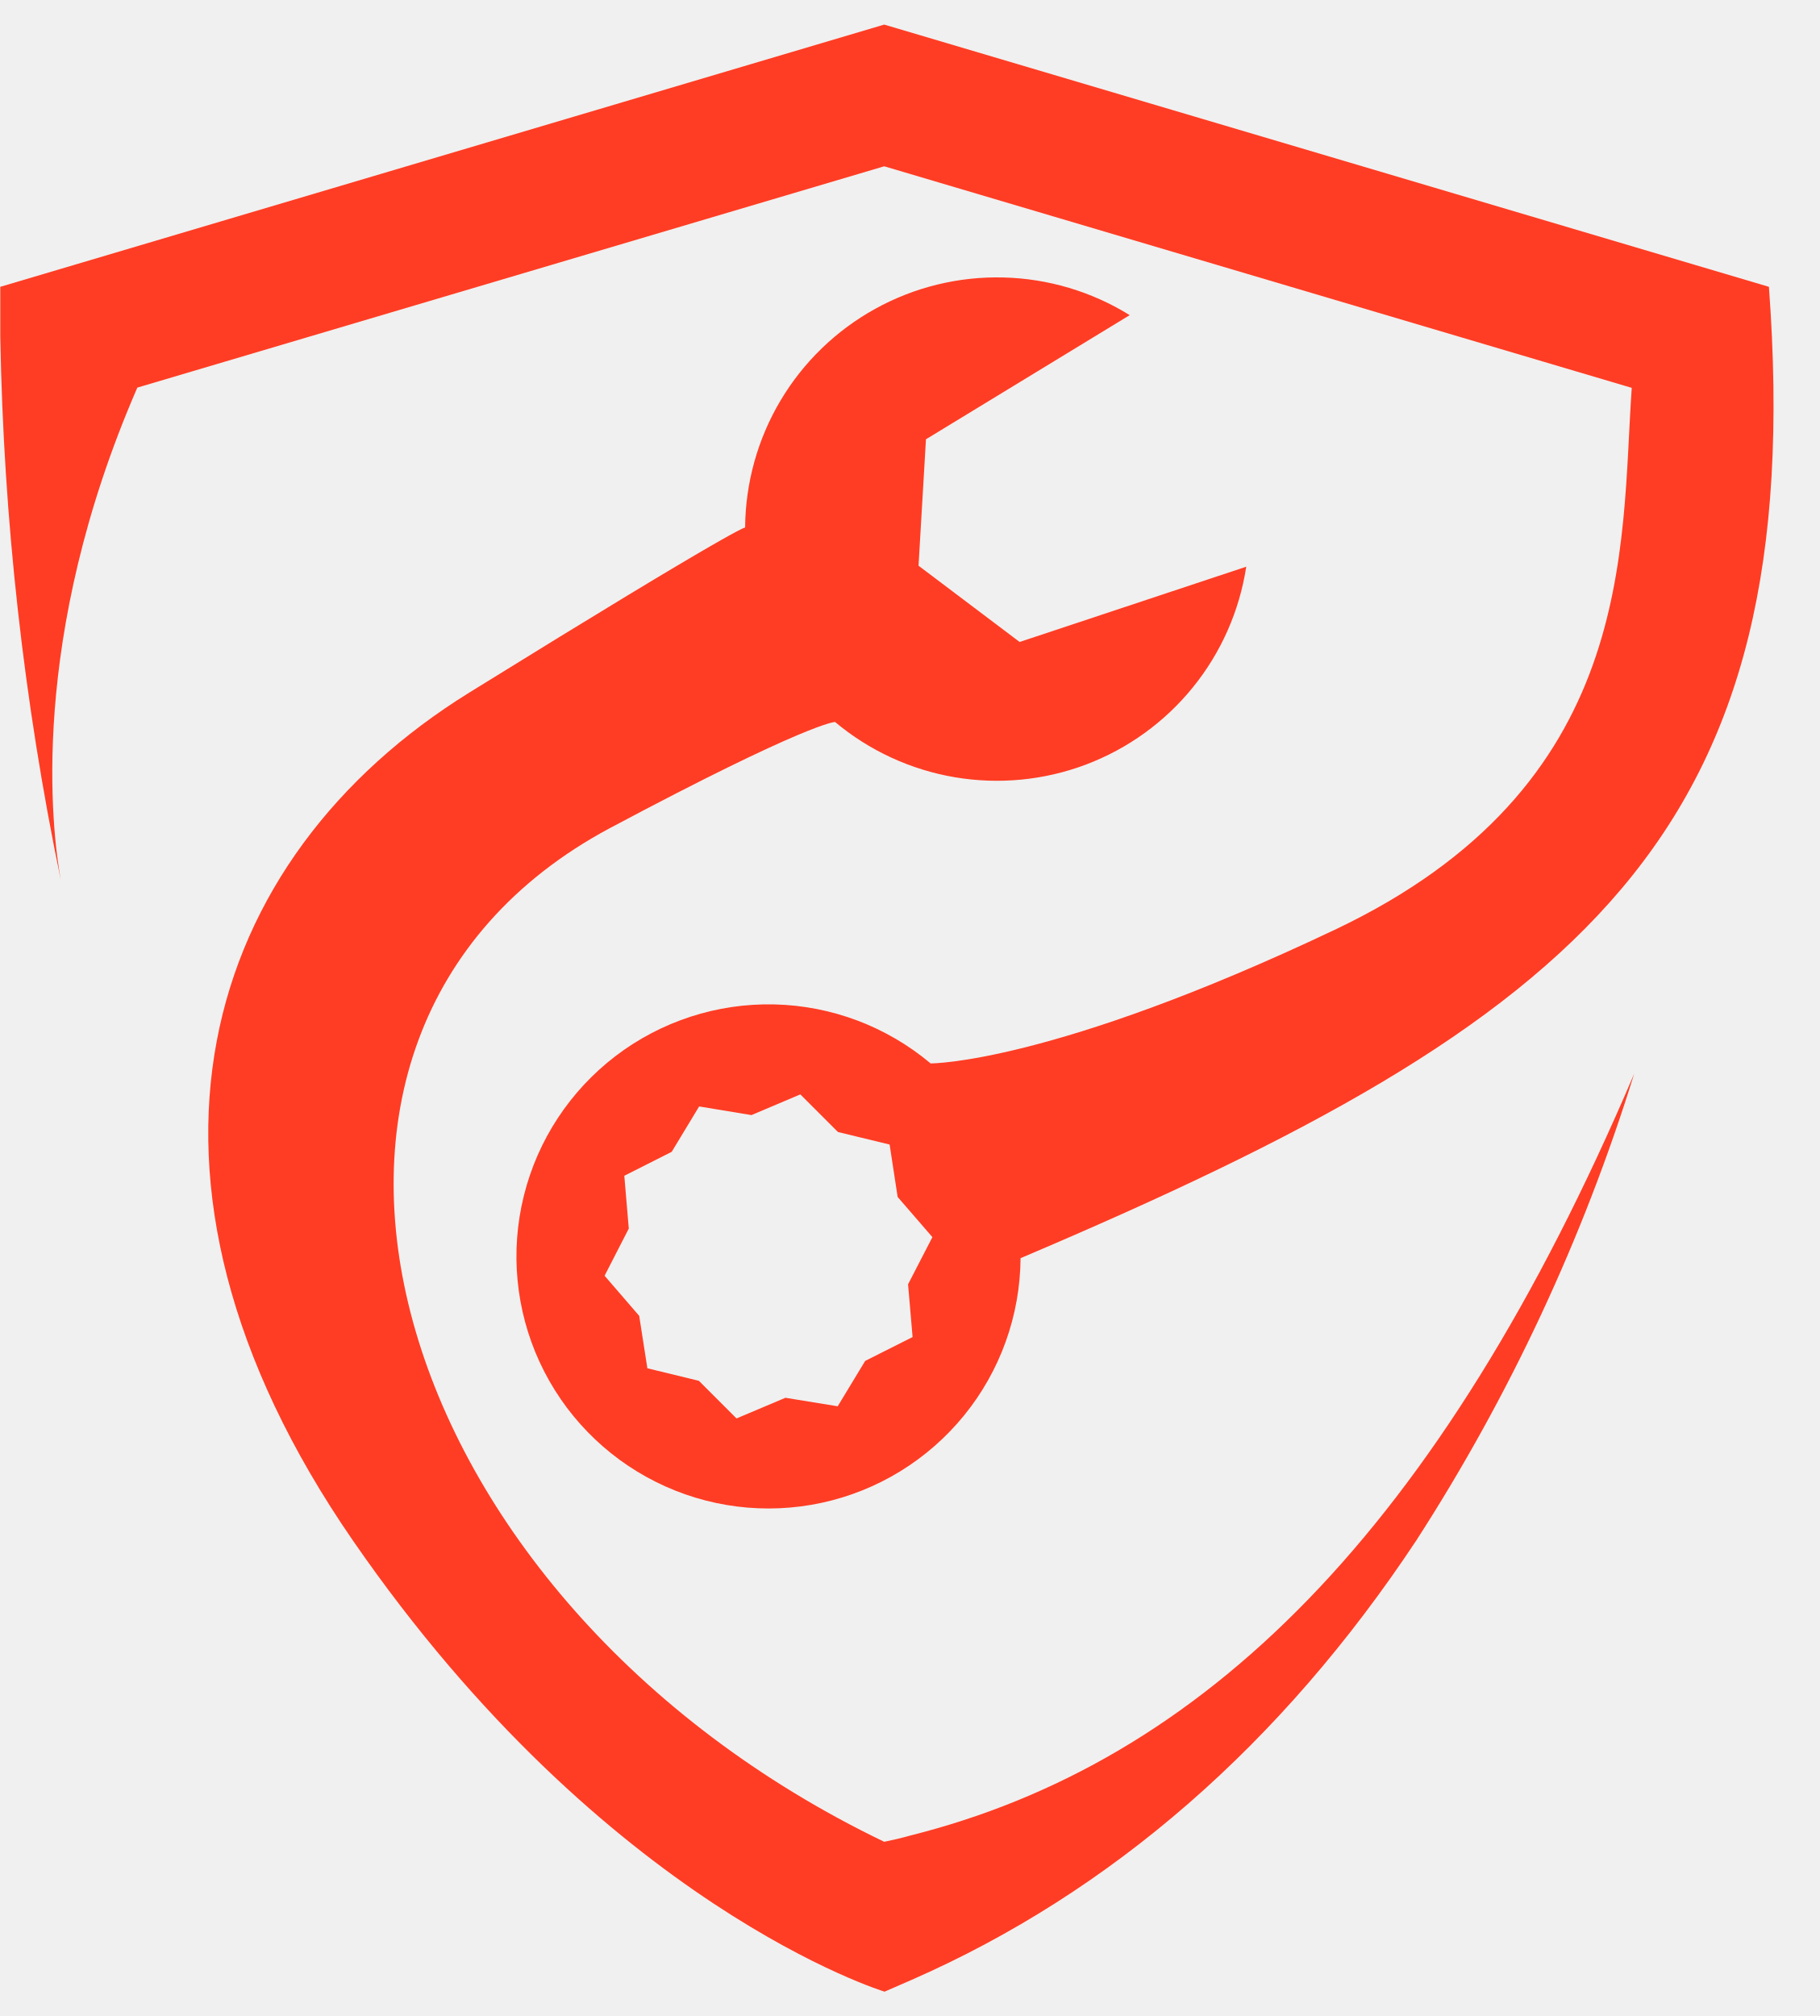
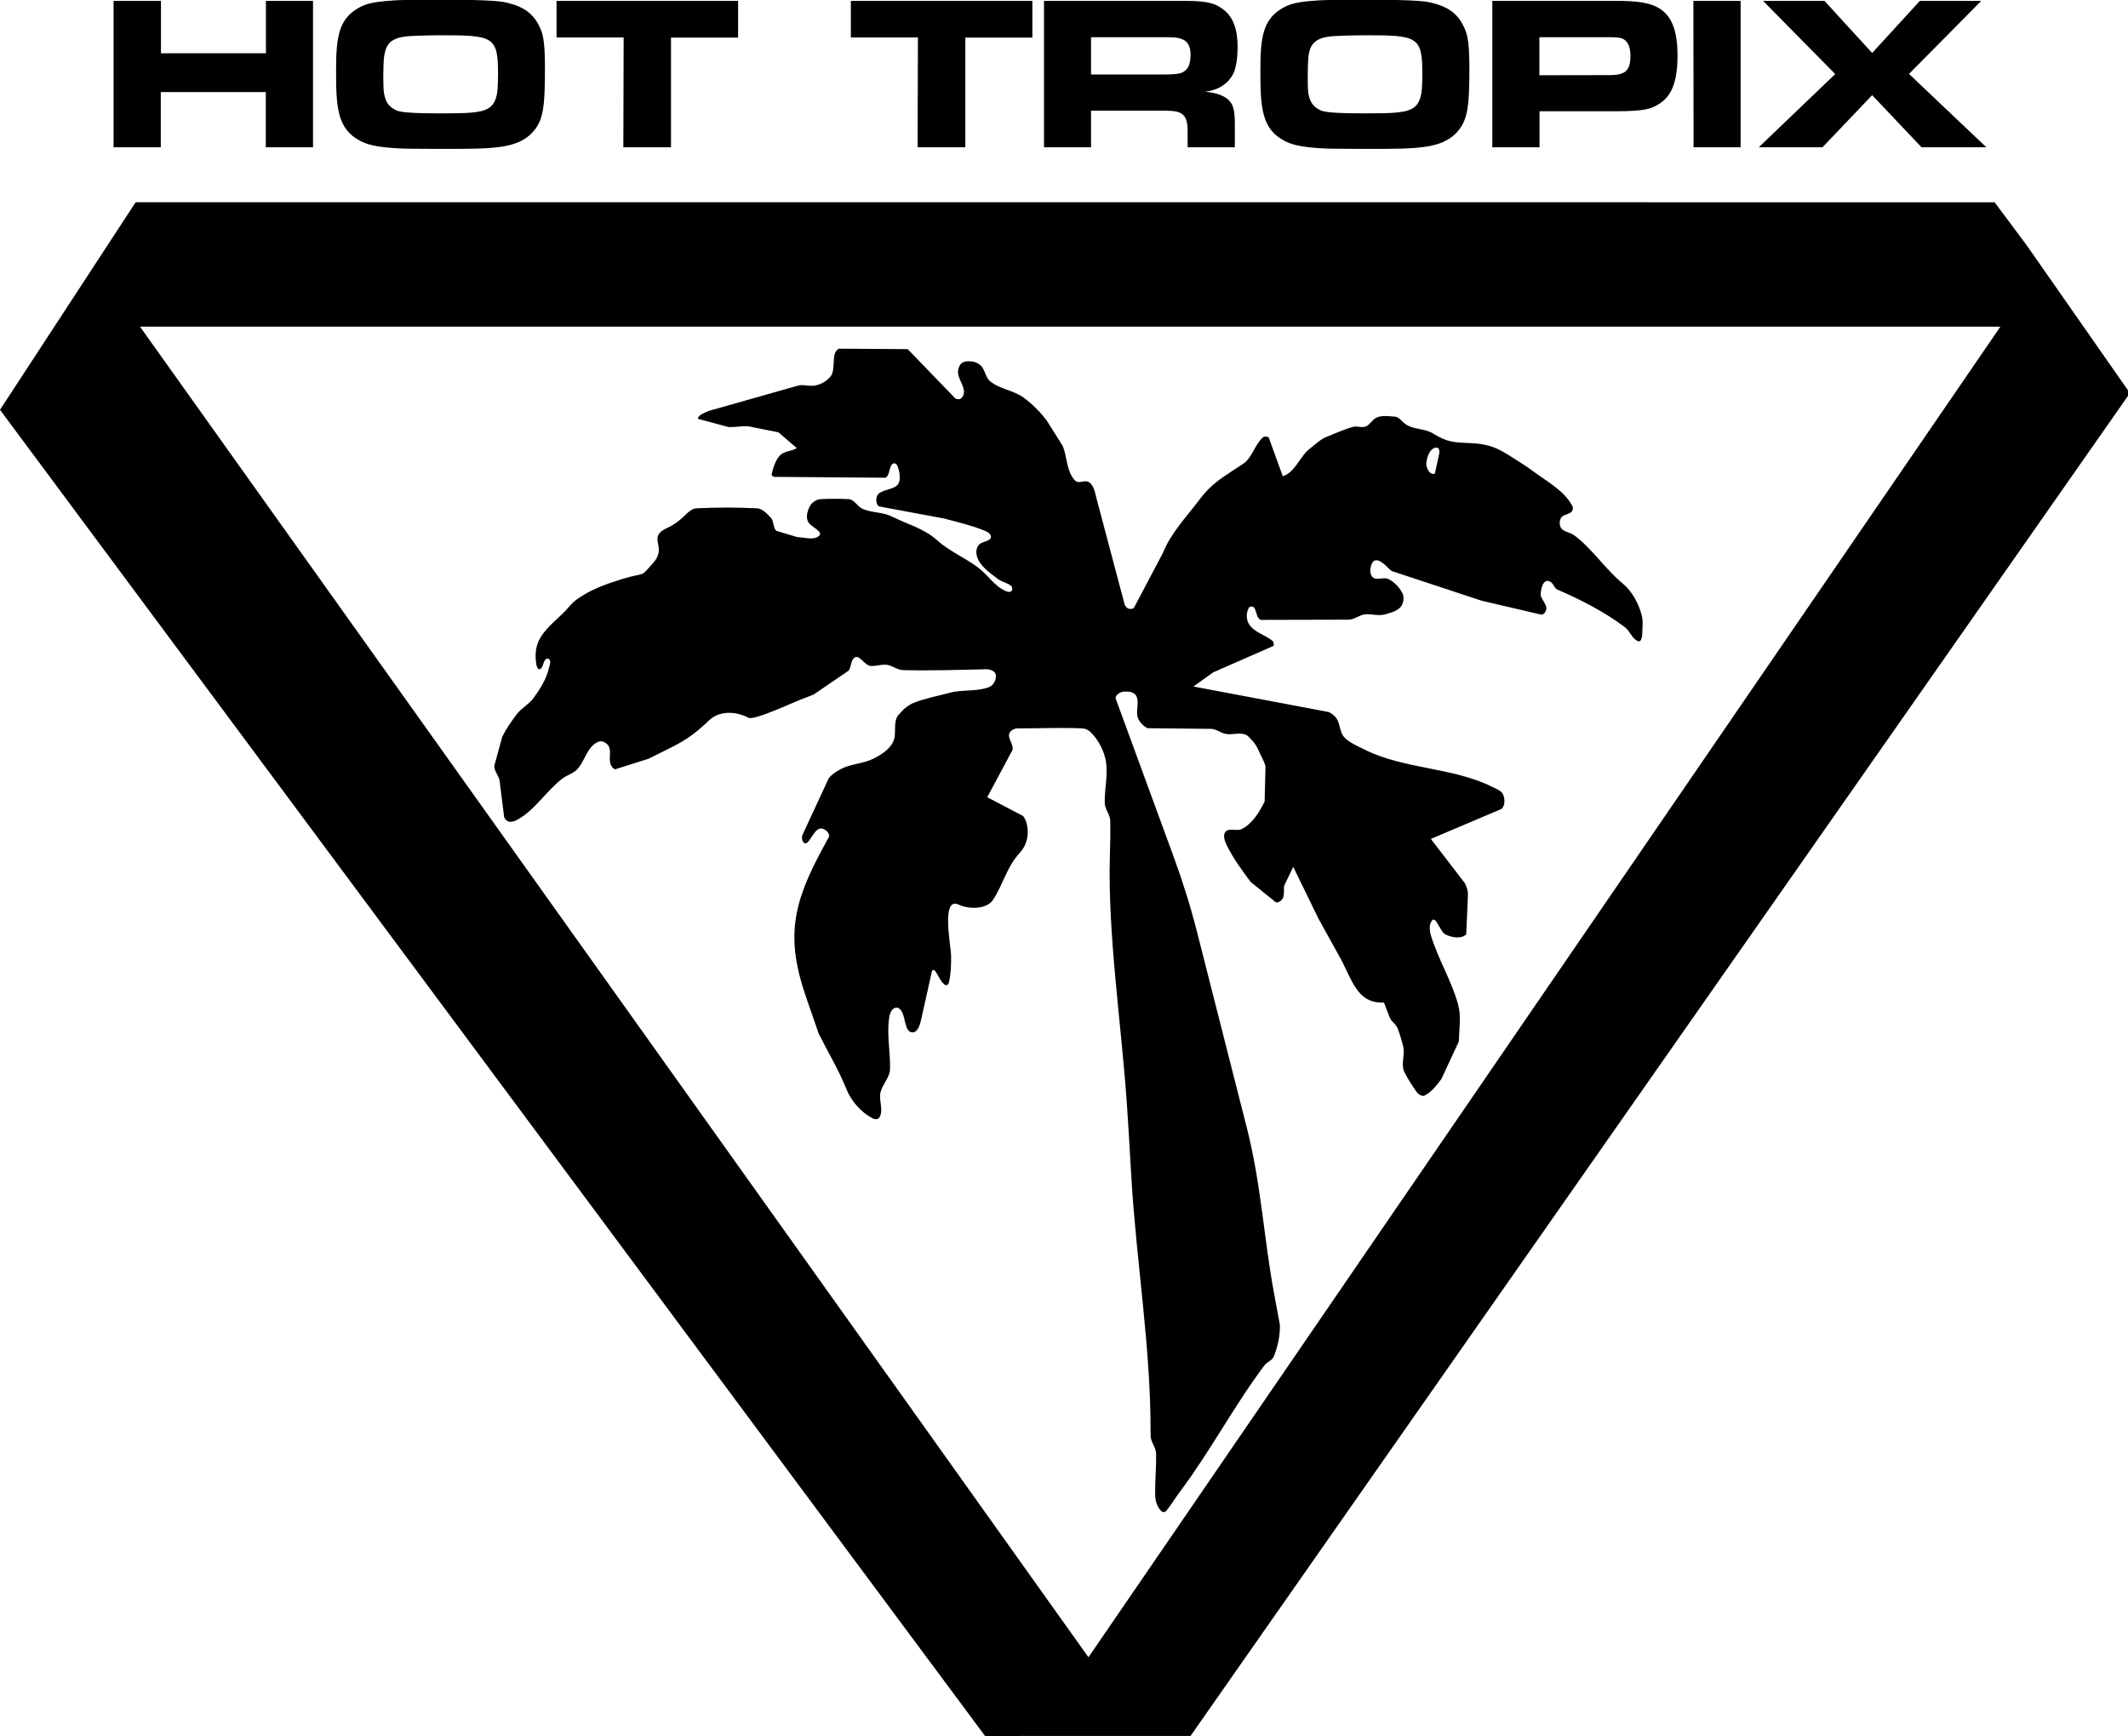
- <svg xmlns="http://www.w3.org/2000/svg" width="37" height="41" viewBox="0 0 37 41" fill="none">
-   <g clip-path="url(#clip0_390_1506)">
-     <path d="M35.976 5.833L17.983 0.5L0.006 5.833V6.853C0.071 10.563 0.482 14.258 1.235 17.891C1.057 16.901 0.57 12.994 2.793 7.883L17.983 3.382L33.186 7.888C32.959 11.155 33.311 15.988 27.142 18.911C21.378 21.645 18.927 21.627 18.927 21.627C18.035 20.878 16.914 20.454 15.749 20.427C14.584 20.4 13.444 20.771 12.518 21.478C11.592 22.186 10.934 23.188 10.654 24.319C10.373 25.45 10.487 26.643 10.975 27.701C11.464 28.759 12.298 29.619 13.341 30.139C14.384 30.66 15.573 30.809 16.712 30.563C17.851 30.317 18.872 29.69 19.608 28.785C20.343 27.881 20.748 26.753 20.756 25.588C32.237 20.714 36.8 17.003 35.976 5.833ZM18.56 27.192L17.596 27.677L17.037 28.6L15.974 28.427L14.979 28.847L14.214 28.082L13.166 27.827L13 26.761L12.296 25.945L12.788 24.986L12.697 23.912L13.661 23.425L14.219 22.502L15.283 22.678L16.277 22.257L17.042 23.022L18.093 23.277L18.256 24.343L18.963 25.16L18.468 26.119L18.56 27.192Z" fill="#FF3D24" />
-     <path d="M33.236 21.836C32.196 25.19 30.703 28.387 28.799 31.337C26.06 35.468 22.612 38.477 18.546 40.263L17.99 40.505C17.99 40.505 12.323 38.784 7.182 31.337C2.04 23.889 4.139 17.434 9.543 14.086C15.106 10.64 15.154 10.729 15.154 10.729C15.161 9.82 15.409 8.928 15.874 8.146C16.339 7.364 17.004 6.72 17.801 6.28C18.597 5.84 19.496 5.62 20.406 5.643C21.316 5.665 22.203 5.93 22.976 6.409L18.832 8.934L18.681 11.505L20.737 13.056L25.346 11.525C25.208 12.425 24.834 13.271 24.261 13.978C23.689 14.685 22.938 15.227 22.087 15.549C21.236 15.87 20.315 15.959 19.418 15.807C18.521 15.655 17.68 15.267 16.983 14.683C16.983 14.683 16.457 14.683 12.392 16.848C4.527 21.069 7.751 32.535 17.983 37.457C18.156 37.422 18.332 37.381 18.493 37.335C24.453 35.848 29.268 31.153 33.236 21.836Z" fill="#FF3D24" />
-   </g>
-   <defs>
-     <clipPath id="clip0_390_1506">
-       <rect width="36.07" height="40" fill="white" transform="translate(0 0.5)" />
+ <svg xmlns="http://www.w3.org/2000/svg" version="1.1" id="svg2" width="1050.667" height="857.333" viewBox="0 0 1050.667 857.333">
+   <defs id="defs6">
+     <clipPath clipPathUnits="userSpaceOnUse" id="clipPath18">
+       <path d="M 0,0 H 788 V 643 H 0 Z" id="path16" />
    </clipPath>
  </defs>
+   <g id="g8" transform="matrix(1.333333,0,0,-1.333333,0,857.3333)">
+     <g id="g10">
+       <g id="g12">
+         <g id="g14" clip-path="url(#clipPath18)">
+           <path d="M -100,-100 H 788 V 643 H -100 Z" style="fill:#ffffff;fill-opacity:1;fill-rule:nonzero;stroke:none" id="path20" />
+         </g>
+       </g>
+       <path d="m 430.197,83.155 c 0.41,-0.355 1.271,-0.255 1.618,0.162 1.868,2.241 3.345,4.783 5.095,7.117 11.266,15.021 20.036,31.81 31.301,46.83 0.962,1.282 2.883,1.829 3.478,3.317 1.469,3.672 2.361,7.693 2.265,11.647 0,0 -1.147,6.184 -2.167,11.685 -3.84,20.709 -4.752,40.383 -10.105,61.444 -0.316,1.229 -0.632,2.475 -0.948,3.721 -5.016,19.724 -13.03,51.246 -17.568,69.094 -2.4,9.407 -5.243,18.428 -8.578,27.537 -7.736,21.117 -21.457,58.567 -21.457,58.567 -0.18,1.227 1.52,2.35 2.75,2.507 1.642,0.21 3.902,0.034 4.772,-1.375 1.538,-2.49 -0.419,-6.117 0.89,-8.735 0.716,-1.432 1.965,-2.681 3.397,-3.397 0,0 23.536,-0.243 23.536,-0.243 1.774,-0.043 3.304,-1.312 5.015,-1.779 2.58,-0.703 5.616,0.711 8.007,-0.485 0.717,-0.359 1.213,-1.051 1.78,-1.618 1.152,-1.153 2.144,-2.53 2.75,-4.044 0.798,-1.995 2.022,-3.831 2.588,-5.904 0,0 -0.324,-13.103 -0.324,-13.103 -1.977,-3.955 -4.537,-8.213 -8.492,-10.191 -1.78,-0.89 -4.497,0.518 -5.905,-0.89 -1.263,-1.263 -0.313,-3.74 0.486,-5.338 2.377,-4.755 5.545,-9.092 8.735,-13.345 0,0 9.301,-7.522 9.301,-7.522 0.987,-0.329 2.252,0.664 2.669,1.617 0.62,1.416 0.165,3.099 0.486,4.611 0,0 3.316,6.875 3.316,6.874 3.154,-6.47 6.309,-12.941 9.463,-19.411 0,0 3.849,-6.952 7.941,-14.346 4.353,-7.855 6.143,-16.911 16.077,-16.508 0.351,0.018 2.053,-5.791 2.896,-6.651 0.087,-0.088 0.157,-0.158 0.245,-0.246 0.801,-0.826 1.619,-1.64 2.039,-2.69 0.839,-2.098 1.428,-4.29 2.022,-6.47 0.852,-3.125 -0.963,-6.809 0.485,-9.706 1.289,-2.577 2.872,-5.004 4.53,-7.36 0.625,-0.889 2.027,-1.794 2.992,-1.294 2.557,1.322 4.42,3.763 6.147,6.066 0,0 6.471,13.911 6.471,13.911 0.111,4.556 0.956,9.273 -0.243,13.669 -2.401,8.806 -7.362,16.75 -10.029,25.478 -0.553,1.808 -0.837,4.17 0.323,5.662 1.487,1.911 2.93,-4.094 5.096,-5.177 2.267,-1.133 5.811,-1.711 7.603,0.081 0,0 0.647,14.963 0.647,14.963 -0.034,1.374 -0.518,2.735 -1.133,3.963 0,10e-4 -12.617,16.419 -12.617,16.419 0,0 26.125,11.081 26.125,11.081 1.382,1.142 1.365,3.696 0.647,5.338 -0.651,1.488 -2.511,2.105 -3.963,2.831 -14.698,7.349 -32.619,6.482 -47.316,13.831 -2.585,1.292 -5.398,2.405 -7.441,4.448 -1.54,1.54 -1.618,4.044 -2.427,6.066 -0.594,1.487 -1.964,2.681 -3.397,3.397 0,0 -50.146,9.463 -50.146,9.463 0,0.001 7.36,5.258 7.36,5.258 0,0 22.323,9.786 22.323,9.786 0.135,0.62 0.087,1.459 -0.404,1.861 -2.85,2.332 -7.208,3.278 -8.897,6.551 -0.891,1.726 -0.835,4.207 0.243,5.823 0.36,0.541 1.607,0.395 1.941,-0.161 0.869,-1.449 0.829,-3.9 2.426,-4.449 0.001,0 32.514,0.081 32.515,0.081 2.259,0.055 4.211,1.967 6.47,2.022 2.291,0.056 4.664,-0.684 6.875,-0.081 2.4,0.655 5.473,1.441 6.471,3.721 0.572,1.309 0.672,3.026 0,4.287 -1.131,2.119 -2.948,4.021 -5.096,5.095 -1.774,0.887 -4.532,-0.704 -5.904,0.728 -0.711,0.742 -0.923,1.898 -0.797,3.039 0.842,5.774 4.633,2.439 6.95,0 0.339,-0.335 0.707,-0.631 1.126,-0.855 0,0 33.08,-10.919 33.08,-10.919 10e-4,0 22.162,-5.177 22.162,-5.177 0.838,-0.033 1.57,0.967 1.779,1.78 0.55,2.138 -2.395,4.132 -2.022,6.309 0.273,1.592 0.57,3.856 2.103,4.367 0.647,0.216 1.441,-0.184 1.941,-0.647 0.801,-0.741 1.102,-2.074 2.103,-2.507 8.749,-3.791 17.365,-8.191 24.993,-13.912 1.952,-1.464 2.758,-4.556 5.095,-5.257 1.028,-0.309 1.351,1.839 1.375,2.912 0.051,2.292 0.361,4.662 -0.243,6.875 -1.193,4.376 -3.539,8.758 -7.036,11.646 -6.482,5.355 -11.149,12.75 -17.875,17.794 -1.35,1.013 -3.237,1.179 -4.529,2.265 -0.641,0.538 -0.89,1.509 -0.89,2.346 0,0.836 0.249,1.807 0.89,2.345 1.025,0.861 2.66,0.868 3.558,1.86 0.456,0.504 0.555,1.419 0.243,2.022 -2.983,5.768 -9.364,9.046 -14.559,12.941 -1.344,1.008 -2.731,1.954 -4.148,2.854 -7.443,4.703 -10.304,7.178 -19.079,7.546 -6.599,0.281 -8.547,0.369 -13.953,3.633 -3.492,2.106 -8.02,1.124 -11.144,4.3 -0.889,0.92 -1.762,1.83 -2.954,1.888 -2.295,0.112 -4.858,0.615 -6.875,-0.486 -1.376,-0.75 -2.183,-2.322 -3.559,-3.073 -1.446,-0.789 -3.345,0.191 -4.934,-0.243 -3.391,-0.925 -6.603,-2.415 -9.867,-3.72 -2.264,-0.906 -4.035,-2.743 -5.985,-4.206 -3.874,-2.905 -5.553,-8.961 -10.192,-10.353 0,0 -5.176,14.316 -5.176,14.316 -0.591,0.469 -1.711,0.513 -2.265,0 -2.955,-2.736 -3.867,-7.441 -7.198,-9.706 -3.036,-2.064 -6.202,-3.944 -9.14,-6.147 -2.562,-1.921 -4.872,-4.231 -6.794,-6.794 -4.886,-6.515 -10.806,-12.578 -13.83,-20.139 0,0 -10.677,-20.22 -10.677,-20.22 -0.402,-0.492 -1.24,-0.54 -1.86,-0.405 -0.745,0.162 -1.364,0.899 -1.618,1.618 0,0 -10.676,40.279 -10.676,40.279 -0.403,2.017 -1.232,4.786 -3.235,5.257 -1.156,0.272 -2.403,-0.434 -3.559,-0.162 -0.78,0.184 -1.329,0.955 -1.779,1.618 -2.287,3.363 -2.129,7.87 -3.64,11.647 0,0 -5.904,9.382 -5.904,9.382 -2.402,3.203 -5.29,6.09 -8.493,8.493 -3.723,2.792 -8.948,3.182 -12.536,6.147 -1.801,1.487 -1.846,4.49 -3.64,5.985 -0.797,0.664 -1.803,1.15 -2.831,1.294 -1.206,0.168 -2.55,0.221 -3.64,-0.324 -0.963,-0.482 -1.483,-1.694 -1.698,-2.75 -0.619,-3.031 2.792,-6.062 2.022,-9.058 -0.142,-0.551 -0.488,-1.054 -0.89,-1.456 -0.515,-0.515 -1.537,-0.416 -2.184,-0.081 0,0 -17.632,18.279 -17.632,18.279 0,0 -25.477,0.162 -25.477,0.162 -3.227,-1.614 -0.857,-7.572 -3.155,-10.353 -1.612,-1.952 -4.262,-3.335 -6.794,-3.397 -1.725,-0.042 -3.511,0.535 -5.176,0.081 0,0 -33.08,-9.382 -33.081,-9.382 -1.485,-0.743 -3.746,-1.278 -4.044,-2.912 0,0 11.404,-3.074 11.405,-3.074 2.374,-0.057 4.743,0.382 7.117,0.324 0,0 11.323,-2.265 11.324,-2.265 0,0 6.794,-5.823 6.794,-5.823 -1.808,-1.252 -4.512,-1.034 -6.067,-2.588 -1.842,-1.843 -2.631,-4.583 -3.235,-7.118 -0.106,-0.445 0.523,-0.876 0.971,-0.971 0,0 41.087,-0.323 41.088,-0.323 1.981,0.681 1.228,5.164 3.316,5.338 1.088,0.091 1.538,-1.685 1.779,-2.75 0.316,-1.393 0.463,-2.935 0,-4.287 -0.932,-2.717 -5.322,-2.358 -7.522,-4.205 -0.64,-0.538 -0.89,-1.51 -0.89,-2.346 0,-0.836 0.299,-1.754 0.89,-2.345 0,-10e-4 24.345,-4.53 24.345,-4.53 4.831,-1.317 9.748,-2.427 14.397,-4.287 1.154,-0.461 2.831,-1.183 2.831,-2.426 0,-1.675 -2.914,-1.683 -4.206,-2.75 -1.019,-0.842 -1.362,-2.499 -1.132,-3.801 0.71,-4.027 4.817,-6.768 8.088,-9.221 1.408,-1.056 3.339,-1.299 4.691,-2.426 0.499,-0.416 0.621,-1.482 0.162,-1.941 -0.496,-0.496 -1.457,-0.272 -2.103,0 -4.145,1.738 -6.676,6.038 -10.272,8.735 -4.899,3.674 -10.755,6.071 -15.287,10.191 -4.657,4.234 -11.112,5.92 -16.742,8.735 -3.34,1.67 -7.442,1.278 -10.838,2.831 -1.864,0.852 -2.967,3.459 -5.015,3.559 -3.5,0.17 -7.014,0.17 -10.514,0 -1.037,-0.051 -2.034,-0.63 -2.831,-1.295 -0.828,-0.689 -1.35,-1.73 -1.699,-2.749 -0.47,-1.378 -0.685,-3.083 0,-4.368 1.029,-1.928 5.671,-3.55 4.125,-5.096 -1.911,-1.911 -5.386,-0.632 -8.088,-0.566 0,0 -7.845,2.346 -7.845,2.346 -1.239,1.239 -0.808,3.589 -2.022,4.853 -1.426,1.482 -3.042,3.377 -5.096,3.478 -7.459,0.363 -14.945,0.363 -22.404,0 -0.483,-0.024 -0.968,-0.15 -1.424,-0.351 -2.681,-1.323 -3.98,-4.394 -9.315,-6.851 -8.003,-3.686 0.263,-6.74 -5.3,-13.023 -5.195,-5.897 -2.58,-3.229 -11.25,-5.897 -5.985,-1.842 -12.093,-3.984 -17.182,-7.722 -0.954,-0.729 -1.833,-1.542 -2.602,-2.472 -3.575,-4.328 -8.732,-7.516 -11.242,-12.537 -1.417,-2.834 -1.547,-6.364 -0.89,-9.463 0.119,-0.561 0.591,-1.483 1.132,-1.294 1.504,0.526 1.173,3.419 2.669,3.963 0.33,0.12 0.758,-0.126 0.971,-0.404 0.59,-0.772 0.049,-1.963 -0.162,-2.912 -0.934,-4.202 -3.321,-8.041 -5.904,-11.485 -1.682,-2.242 -4.384,-3.581 -6.066,-5.823 -1.965,-2.621 -3.874,-5.321 -5.338,-8.25 0,-10e-4 -2.993,-10.919 -2.993,-10.919 0,-1.843 1.456,-3.399 1.941,-5.177 0,0 1.699,-13.588 1.699,-13.588 0.144,-0.865 1.002,-1.678 1.86,-1.86 0.973,-0.206 2.034,0.179 2.912,0.647 6.719,3.584 10.812,10.798 16.904,15.367 1.646,1.235 3.802,1.781 5.257,3.236 2.506,2.506 3.272,6.436 5.824,8.897 0.816,0.787 1.86,1.563 2.992,1.617 1.123,0.054 2.321,-0.742 2.912,-1.698 1.242,-2.012 -0.11,-4.895 0.89,-7.037 0.322,-0.691 0.862,-1.51 1.617,-1.618 0,0 12.294,3.883 12.294,3.883 0.134,0.067 0.268,0.134 0.402,0.202 9.898,5.037 13.829,6.125 21.955,13.952 4.072,3.932 10.355,3.352 14.673,1.036 2.035,-1.088 16.041,5.458 19.13,6.651 2.954,1.151 4.986,1.938 4.986,1.938 0.001,0 13.022,8.897 13.022,8.897 0.952,1.455 0.741,3.692 2.103,4.772 1.776,1.408 3.802,-2.963 6.066,-3.074 1.812,-0.088 3.606,0.53 5.419,0.486 2.259,-0.056 4.212,-1.967 6.471,-2.022 10.296,-0.252 20.6,0.084 30.897,0.323 1.327,0.031 3.202,-0.642 3.477,-1.941 0.358,-1.687 -0.744,-3.97 -2.345,-4.61 -4.631,-1.853 -9.99,-0.872 -14.801,-2.184 -4.431,-1.208 -9.001,-2.015 -13.265,-3.721 -2.244,-0.897 -4.122,-2.666 -5.662,-4.529 -2.151,-2.605 -0.43,-6.926 -1.941,-9.948 -1.437,-2.875 -4.485,-4.791 -7.36,-6.228 -3.638,-1.819 -8.009,-1.821 -11.647,-3.64 -1.808,-0.904 -3.64,-2.022 -4.853,-3.64 0,0 -9.786,-21.109 -9.786,-21.11 -0.191,-0.856 -0.098,-1.932 0.485,-2.588 1.821,-2.049 3.648,5.177 6.39,5.177 1.429,0 3.329,-1.586 3.073,-2.993 0,0 -1.085,-2.009 -2.533,-4.689 -11.002,-20.379 -13.582,-32.945 -5.93,-55.006 0.404,-1.176 0.825,-2.352 1.229,-3.528 1.868,-5.383 3.433,-9.894 3.433,-9.894 3.397,-6.794 7.37,-13.329 10.191,-20.382 1.815,-4.538 5.445,-8.673 9.786,-10.919 0.647,-0.334 1.669,-0.434 2.184,0.081 0.35,0.35 0.596,0.817 0.728,1.294 0.758,2.728 -0.745,5.762 0,8.493 0.798,2.927 3.404,5.378 3.478,8.411 0.158,6.496 -1.333,13.087 -0.243,19.493 0.201,1.18 0.783,2.55 1.861,3.073 0.46,0.224 1.092,0.256 1.536,0 2.994,-1.723 1.722,-8.978 5.177,-8.978 2.094,0 2.905,3.285 3.316,5.339 0,0 3.882,17.389 3.882,17.389 1.265,2.109 2.821,-4.551 5.177,-5.257 0.511,-0.154 1.021,0.61 1.132,1.132 0.701,3.307 0.844,6.667 0.756,10.052 -0.112,3.826 -3.727,21.71 2.801,18.674 3.879,-1.807 10.425,-1.772 12.76,1.79 3.738,5.704 5.002,11.952 9.635,17.095 0.782,0.882 1.508,1.81 2.033,2.859 0.908,1.816 1.273,3.96 1.132,5.985 -0.124,1.786 -0.558,3.716 -1.698,5.096 0,0 -13.265,6.955 -13.265,6.956 0,0 9.301,17.389 9.301,17.389 0.699,2.094 -2.114,4.664 -0.97,6.552 0.569,0.938 1.814,1.536 2.912,1.536 8.034,0 16.078,0.392 24.102,0 1.037,-0.05 2.084,-0.574 2.831,-1.294 2.583,-2.491 4.475,-5.839 5.419,-9.301 1.497,-5.488 -0.219,-11.379 -0.081,-17.066 0.055,-2.259 1.967,-4.212 2.022,-6.471 0.109,-4.45 0.001,-8.902 -0.126,-13.354 -0.803,-28.139 4.111,-61.134 6.165,-89.724 0.701,-9.802 1.232,-19.684 1.824,-29.552 1.877,-31.273 7.16,-62.6 7.09,-93.875 -0.007,-0.473 -0.001,-0.946 0.01,-1.418 0.055,-2.259 1.967,-4.212 2.022,-6.471 0.127,-5.203 -0.45,-10.407 -0.323,-15.61 0.052,-2.127 0.818,-4.511 2.426,-5.904 z M 51.84,522.011 403.059,29.16 740.751,522.011 Z m 389.012,-522 347.867,497.379 -15.99,22.899 v 0 c -7.022,10.056 -15.555,22.276 -22.253,31.868 v 0 L 738.615,568.074 50.236,568.092 0,491.215 364.765,0 Z M 42.057,588.456 h 17.484 v 20.439 h 38.886 v -20.439 h 17.484 v 54.215 H 98.476 v -19.41 h -38.87 v 19.41 H 42.057 Z m 122.96,12.57 c -1.241,0 -2.547,0 -3.853,0 -14.023,0 -14.366,1.045 -15.443,1.682 -1.698,0.979 -2.939,2.497 -3.445,5.485 -0.114,0.424 -0.343,1.632 -0.343,6.122 0,6.236 0.343,8.244 0.458,8.619 0.734,4.016 2.709,6.024 8.26,6.612 1.469,0.163 8.309,0.392 12.554,0.392 19.296,0 21.222,-0.392 21.222,-14.154 0,-5.371 -0.342,-7.33 -0.391,-7.591 -0.849,-4.228 -2.841,-6.187 -8.326,-6.775 -1.42,-0.163 -3.216,-0.392 -10.693,-0.392 z m -3.787,-13.174 c 1.404,0 2.889,0 4.293,0 17.207,0 25.924,0.163 31.458,5.91 4.31,4.456 4.816,9.713 4.816,24.454 0,10.253 -0.963,12.587 -1.861,14.595 -2.155,4.718 -5.501,7.526 -11.656,9.044 -1.812,0.441 -3.118,1.306 -29.548,1.306 -20.472,0 -23.084,-1.681 -25.239,-2.71 -8.08,-4.114 -9.044,-11.003 -9.044,-23.475 0,-13.664 0.392,-21.745 8.995,-26.186 2.204,-1.142 5.551,-2.448 15.95,-2.824 1.028,0 6.008,-0.114 11.836,-0.114 z m 69.593,0.604 h 17.647 v 40.617 h 24.847 v 13.598 h -67.226 v -13.549 h 24.846 z m 108.969,0 h 17.664 v 40.617 h 24.83 v 13.598 h -67.21 v -13.549 h 24.831 z m 64.223,26.953 v 13.811 h 27.214 v 0 c 4.767,0 9.631,0.114 9.631,-6.449 0,-3.951 -1.142,-5.371 -2.383,-6.236 -0.735,-0.49 -1.747,-1.126 -7.248,-1.126 v 0 z m -17.419,-26.953 h 17.419 v 13.55 h 25.973 v 0 c 6.448,0 9.795,-0.098 9.795,-7.363 v 0 -6.187 h 17.484 v 8.832 0 c 0,6.024 -1.077,7.379 -2.318,8.685 -1.257,1.24 -4.13,2.759 -8.832,3.036 5.257,0.588 8.718,3.135 10.53,6.612 0.669,1.355 1.632,4.391 1.632,9.974 0,8.244 -2.595,12.032 -5.763,14.252 -2.269,1.584 -4.652,2.824 -13.419,2.824 v 0 h -52.501 z m 120.74,12.57 c -1.29,0 -2.596,0 -3.837,0 -14.088,0 -14.431,1.045 -15.508,1.682 -1.698,0.979 -2.89,2.497 -3.461,5.485 -0.098,0.424 -0.278,1.632 -0.278,6.122 0,6.236 0.343,8.244 0.392,8.619 0.735,4.016 2.726,6.024 8.261,6.612 1.485,0.163 8.325,0.392 12.57,0.392 19.296,0 21.222,-0.392 21.222,-14.154 0,-5.371 -0.343,-7.33 -0.408,-7.591 -0.849,-4.228 -2.759,-6.187 -8.309,-6.775 -1.421,-0.163 -3.233,-0.392 -10.644,-0.392 z m -3.837,-13.174 c 1.47,0 2.874,0 4.294,0 17.206,0 25.908,0.163 31.458,5.91 4.294,4.456 4.865,9.713 4.865,24.454 0,10.253 -1.012,12.587 -1.926,14.595 -2.139,4.718 -5.42,7.526 -11.656,9.044 -1.747,0.441 -3.102,1.306 -29.467,1.306 -20.553,0 -23.149,-1.681 -25.304,-2.71 -8.081,-4.114 -9.044,-11.003 -9.044,-23.475 0,-13.664 0.392,-21.745 8.995,-26.186 2.204,-1.142 5.534,-2.448 15.95,-2.824 1.028,0 6.007,-0.114 11.835,-0.114 z m 66.541,27.279 v 14.089 h 26.185 v 0 c 4.016,0 4.816,-0.539 5.551,-1.127 0.898,-0.767 1.975,-2.334 1.975,-5.746 0,-5.42 -1.812,-7.167 -7.64,-7.167 v 0 z m -17.435,-26.675 h 17.484 v 13.338 h 28.291 v 0 c 11.036,0 13.077,1.077 15.166,2.22 4.179,2.383 7.64,6.285 7.64,18.431 0,18.708 -8.995,20.226 -22.92,20.226 v 0 h -45.661 z m 74.524,0 h 17.418 v 54.215 h -17.484 z m 24.161,0 h 23.589 l 18.382,19.296 18.284,-19.296 h 23.998 l -28.634,27.165 26.757,27.05 h -22.741 l -17.664,-19.296 -17.647,19.296 h -22.741 l 26.708,-27.099 z M 530.599,476.798 c -1.504,-1.048 -2.083,-3.143 -2.392,-4.949 -0.231,-1.345 0.354,-2.911 1.319,-3.876 0.435,-0.435 1.38,-0.765 1.815,-0.33 0,0 1.649,7.588 1.649,7.588 0.042,0.527 -0.019,1.09 -0.247,1.567 -0.308,0.645 -1.558,0.409 -2.144,0 z" style="fill:#000000;fill-opacity:1;fill-rule:evenodd;stroke:none" id="path22" />
+     </g>
+   </g>
</svg>
